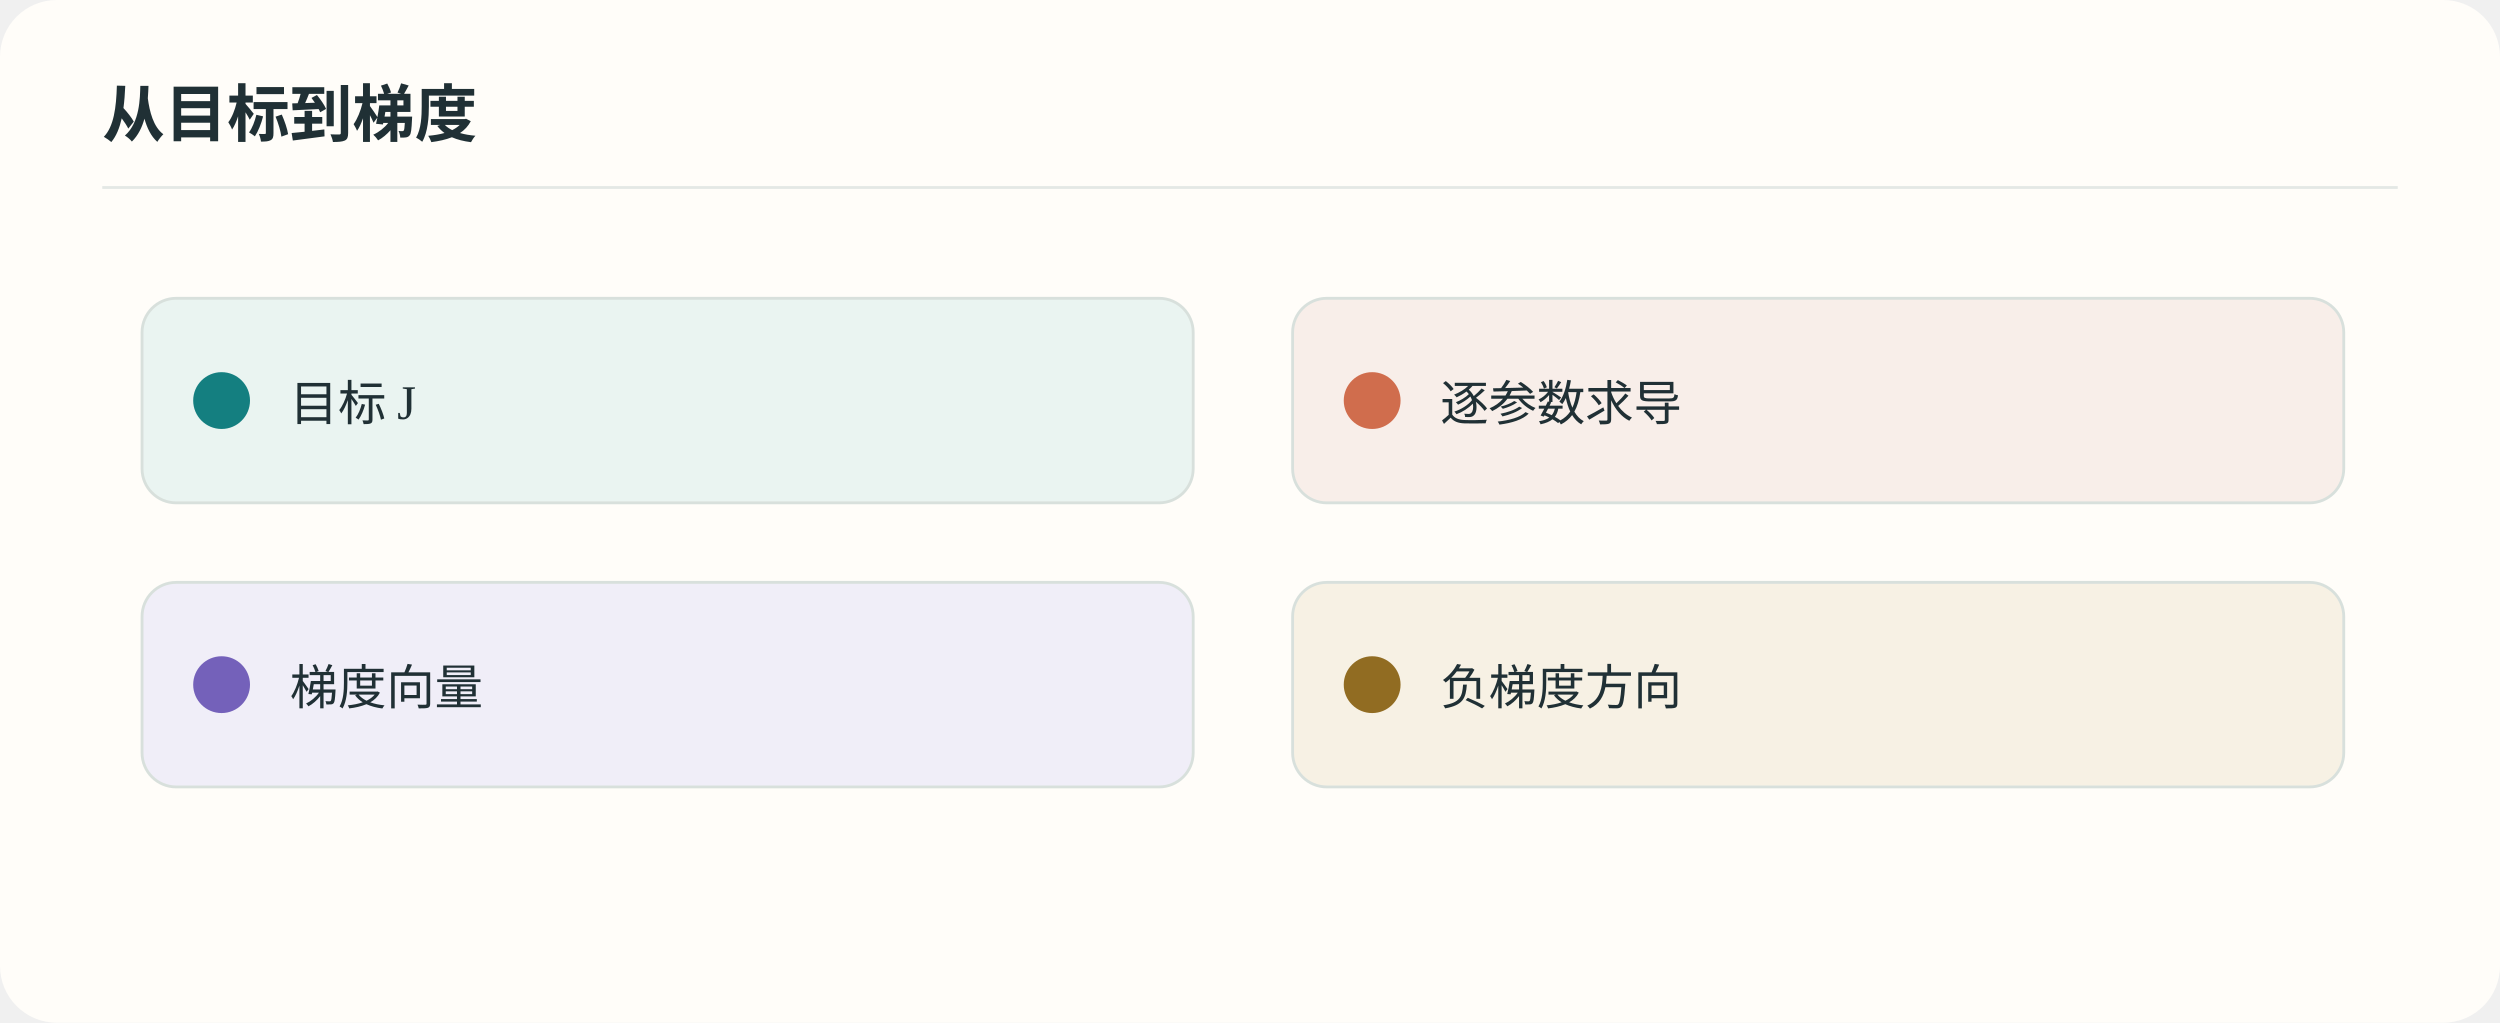
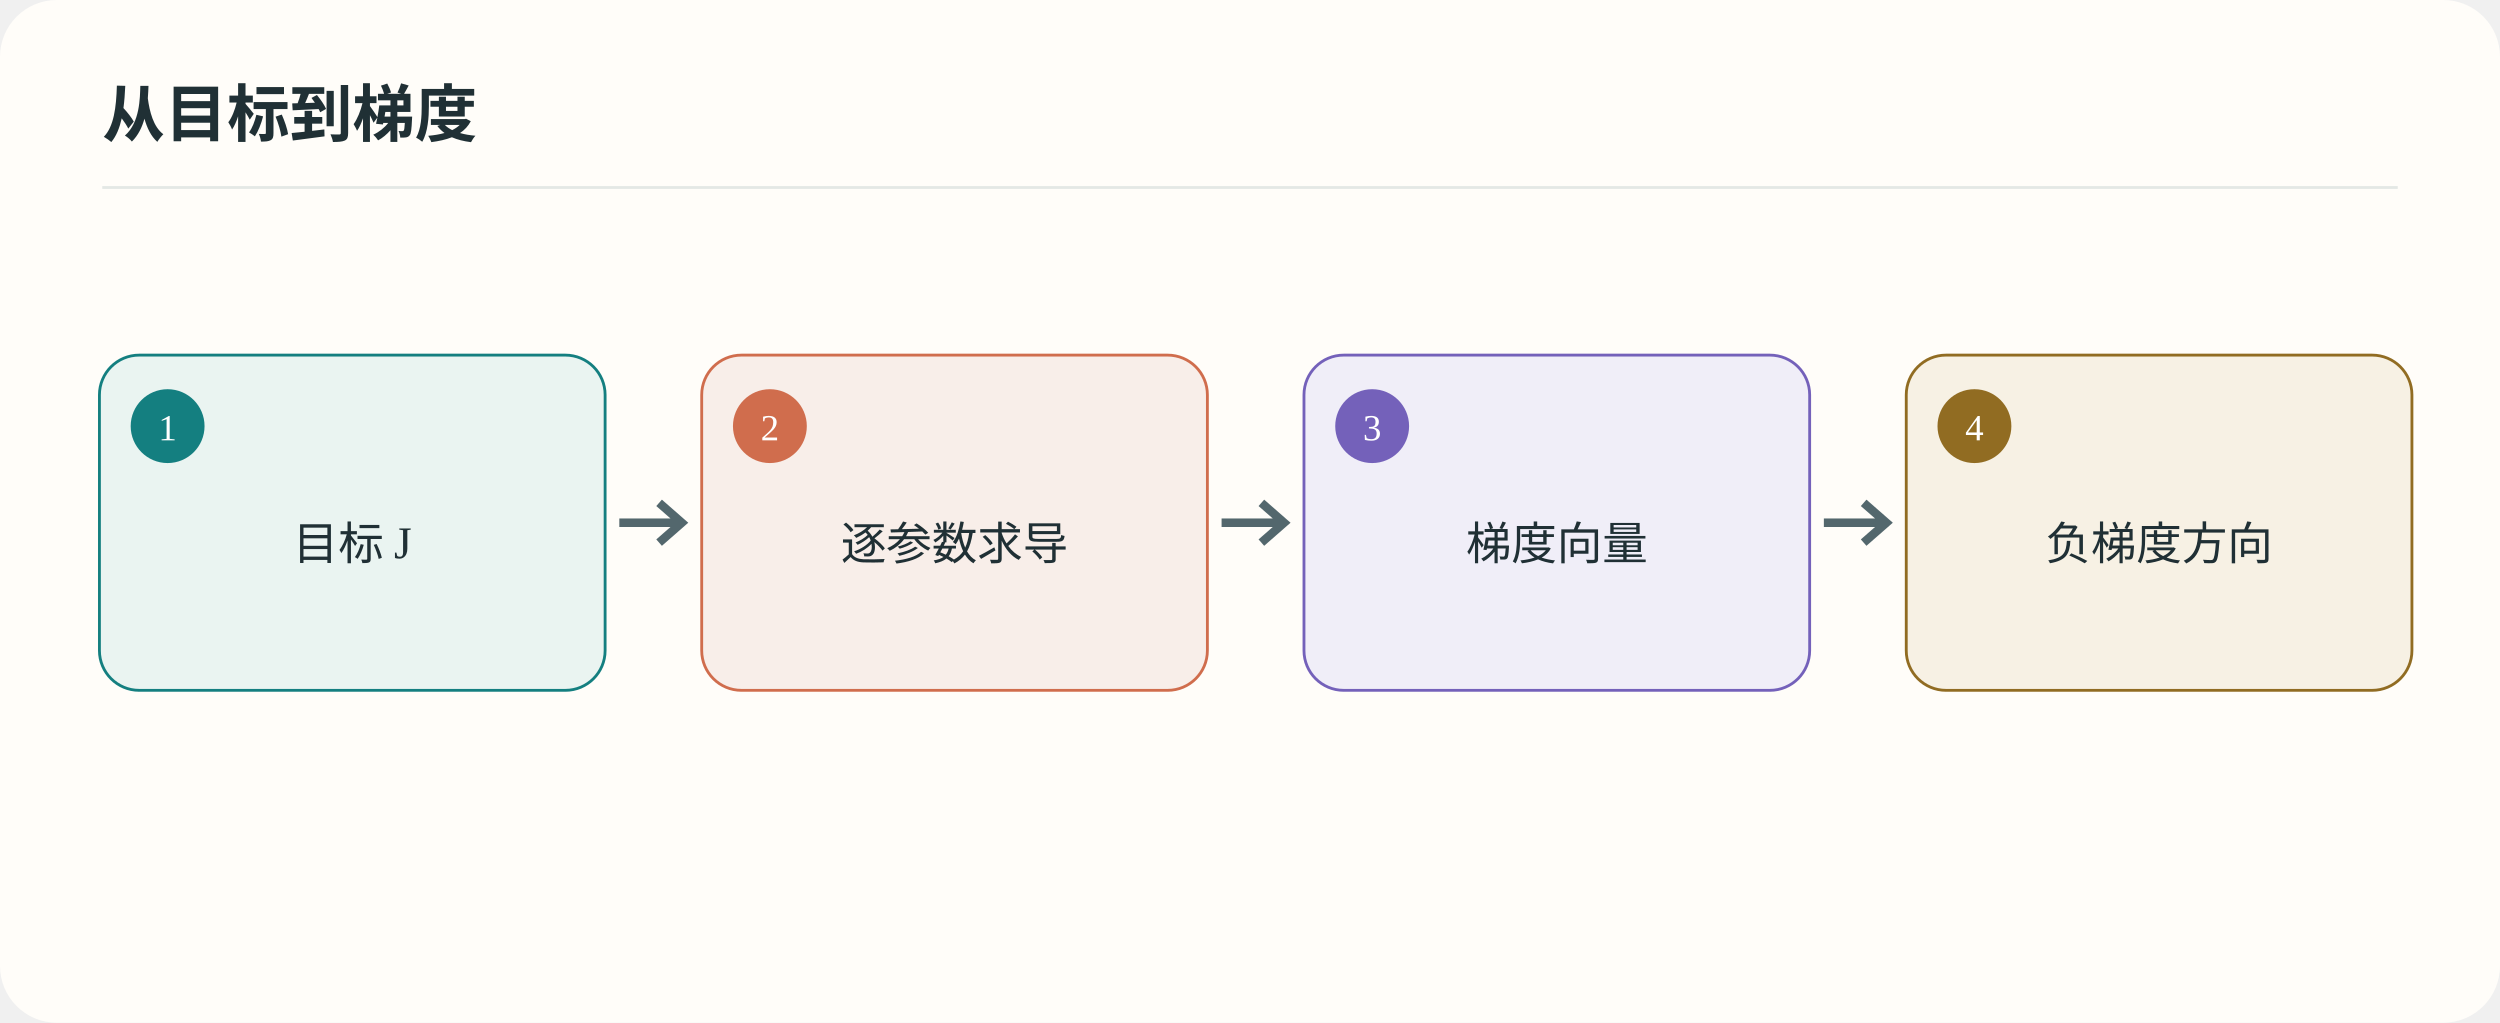
- <svg xmlns="http://www.w3.org/2000/svg" width="880" height="360" viewBox="0 0 880 360" role="img" aria-labelledby="gradient-2-t gradient-2-d">
+ <svg xmlns="http://www.w3.org/2000/svg" width="880" height="360" viewBox="0 0 880 360" role="img" aria-labelledby="gradient-flow-2-t gradient-flow-2-d">
  <rect width="880" height="360" rx="20" fill="#fffdf9" />
  <text x="36" y="48" font-size="22" font-weight="700" fill="#203035">从目标到梯度</text>
  <line x1="36" y1="66" x2="844" y2="66" stroke="#e4e8e5" />
-   <rect x="50" y="105" width="370" height="72" rx="12" fill="#eaf4f1" stroke="#d8e0dc" />
-   <circle cx="78" cy="141" r="10" fill="#147f80" />
-   <text x="102" y="148" font-size="17" fill="#203035">目标 J</text>
-   <rect x="455" y="105" width="370" height="72" rx="12" fill="#f8eee9" stroke="#d8e0dc" />
-   <circle cx="483" cy="141" r="10" fill="#d06d4d" />
-   <text x="507" y="148" font-size="17" fill="#203035">逐参数求导</text>
-   <rect x="50" y="205" width="370" height="72" rx="12" fill="#f0eef8" stroke="#d8e0dc" />
-   <circle cx="78" cy="241" r="10" fill="#7461ba" />
-   <text x="102" y="248" font-size="17" fill="#203035">梯度向量</text>
-   <rect x="455" y="205" width="370" height="72" rx="12" fill="#f7f1e4" stroke="#d8e0dc" />
-   <circle cx="483" cy="241" r="10" fill="#916c22" />
-   <text x="507" y="248" font-size="17" fill="#203035">负梯度方向</text>
+   <rect x="35" y="125" width="178" height="118" rx="14" fill="#eaf4f1" stroke="#147f80" />
+   <circle cx="59" cy="150" r="13" fill="#147f80" />
+   <text x="59" y="155" text-anchor="middle" font-size="13" fill="#fff">1</text>
+   <text x="124" y="197" text-anchor="middle" font-size="16" fill="#203035">目标 J</text>
+   <path d="M218 184H240m-8 -7l8 7l-8 7" stroke="#53676d" stroke-width="3" fill="none" />
+   <rect x="247" y="125" width="178" height="118" rx="14" fill="#f8eee9" stroke="#d06d4d" />
+   <circle cx="271" cy="150" r="13" fill="#d06d4d" />
+   <text x="271" y="155" text-anchor="middle" font-size="13" fill="#fff">2</text>
+   <text x="336" y="197" text-anchor="middle" font-size="16" fill="#203035">逐参数求导</text>
+   <path d="M430 184H452m-8 -7l8 7l-8 7" stroke="#53676d" stroke-width="3" fill="none" />
+   <rect x="459" y="125" width="178" height="118" rx="14" fill="#f0eef8" stroke="#7461ba" />
+   <circle cx="483" cy="150" r="13" fill="#7461ba" />
+   <text x="483" y="155" text-anchor="middle" font-size="13" fill="#fff">3</text>
+   <text x="548" y="197" text-anchor="middle" font-size="16" fill="#203035">梯度向量</text>
+   <path d="M642 184H664m-8 -7l8 7l-8 7" stroke="#53676d" stroke-width="3" fill="none" />
+   <rect x="671" y="125" width="178" height="118" rx="14" fill="#f7f1e4" stroke="#916c22" />
+   <circle cx="695" cy="150" r="13" fill="#916c22" />
+   <text x="695" y="155" text-anchor="middle" font-size="13" fill="#fff">4</text>
+   <text x="760" y="197" text-anchor="middle" font-size="16" fill="#203035">负梯度方向</text>
</svg>
